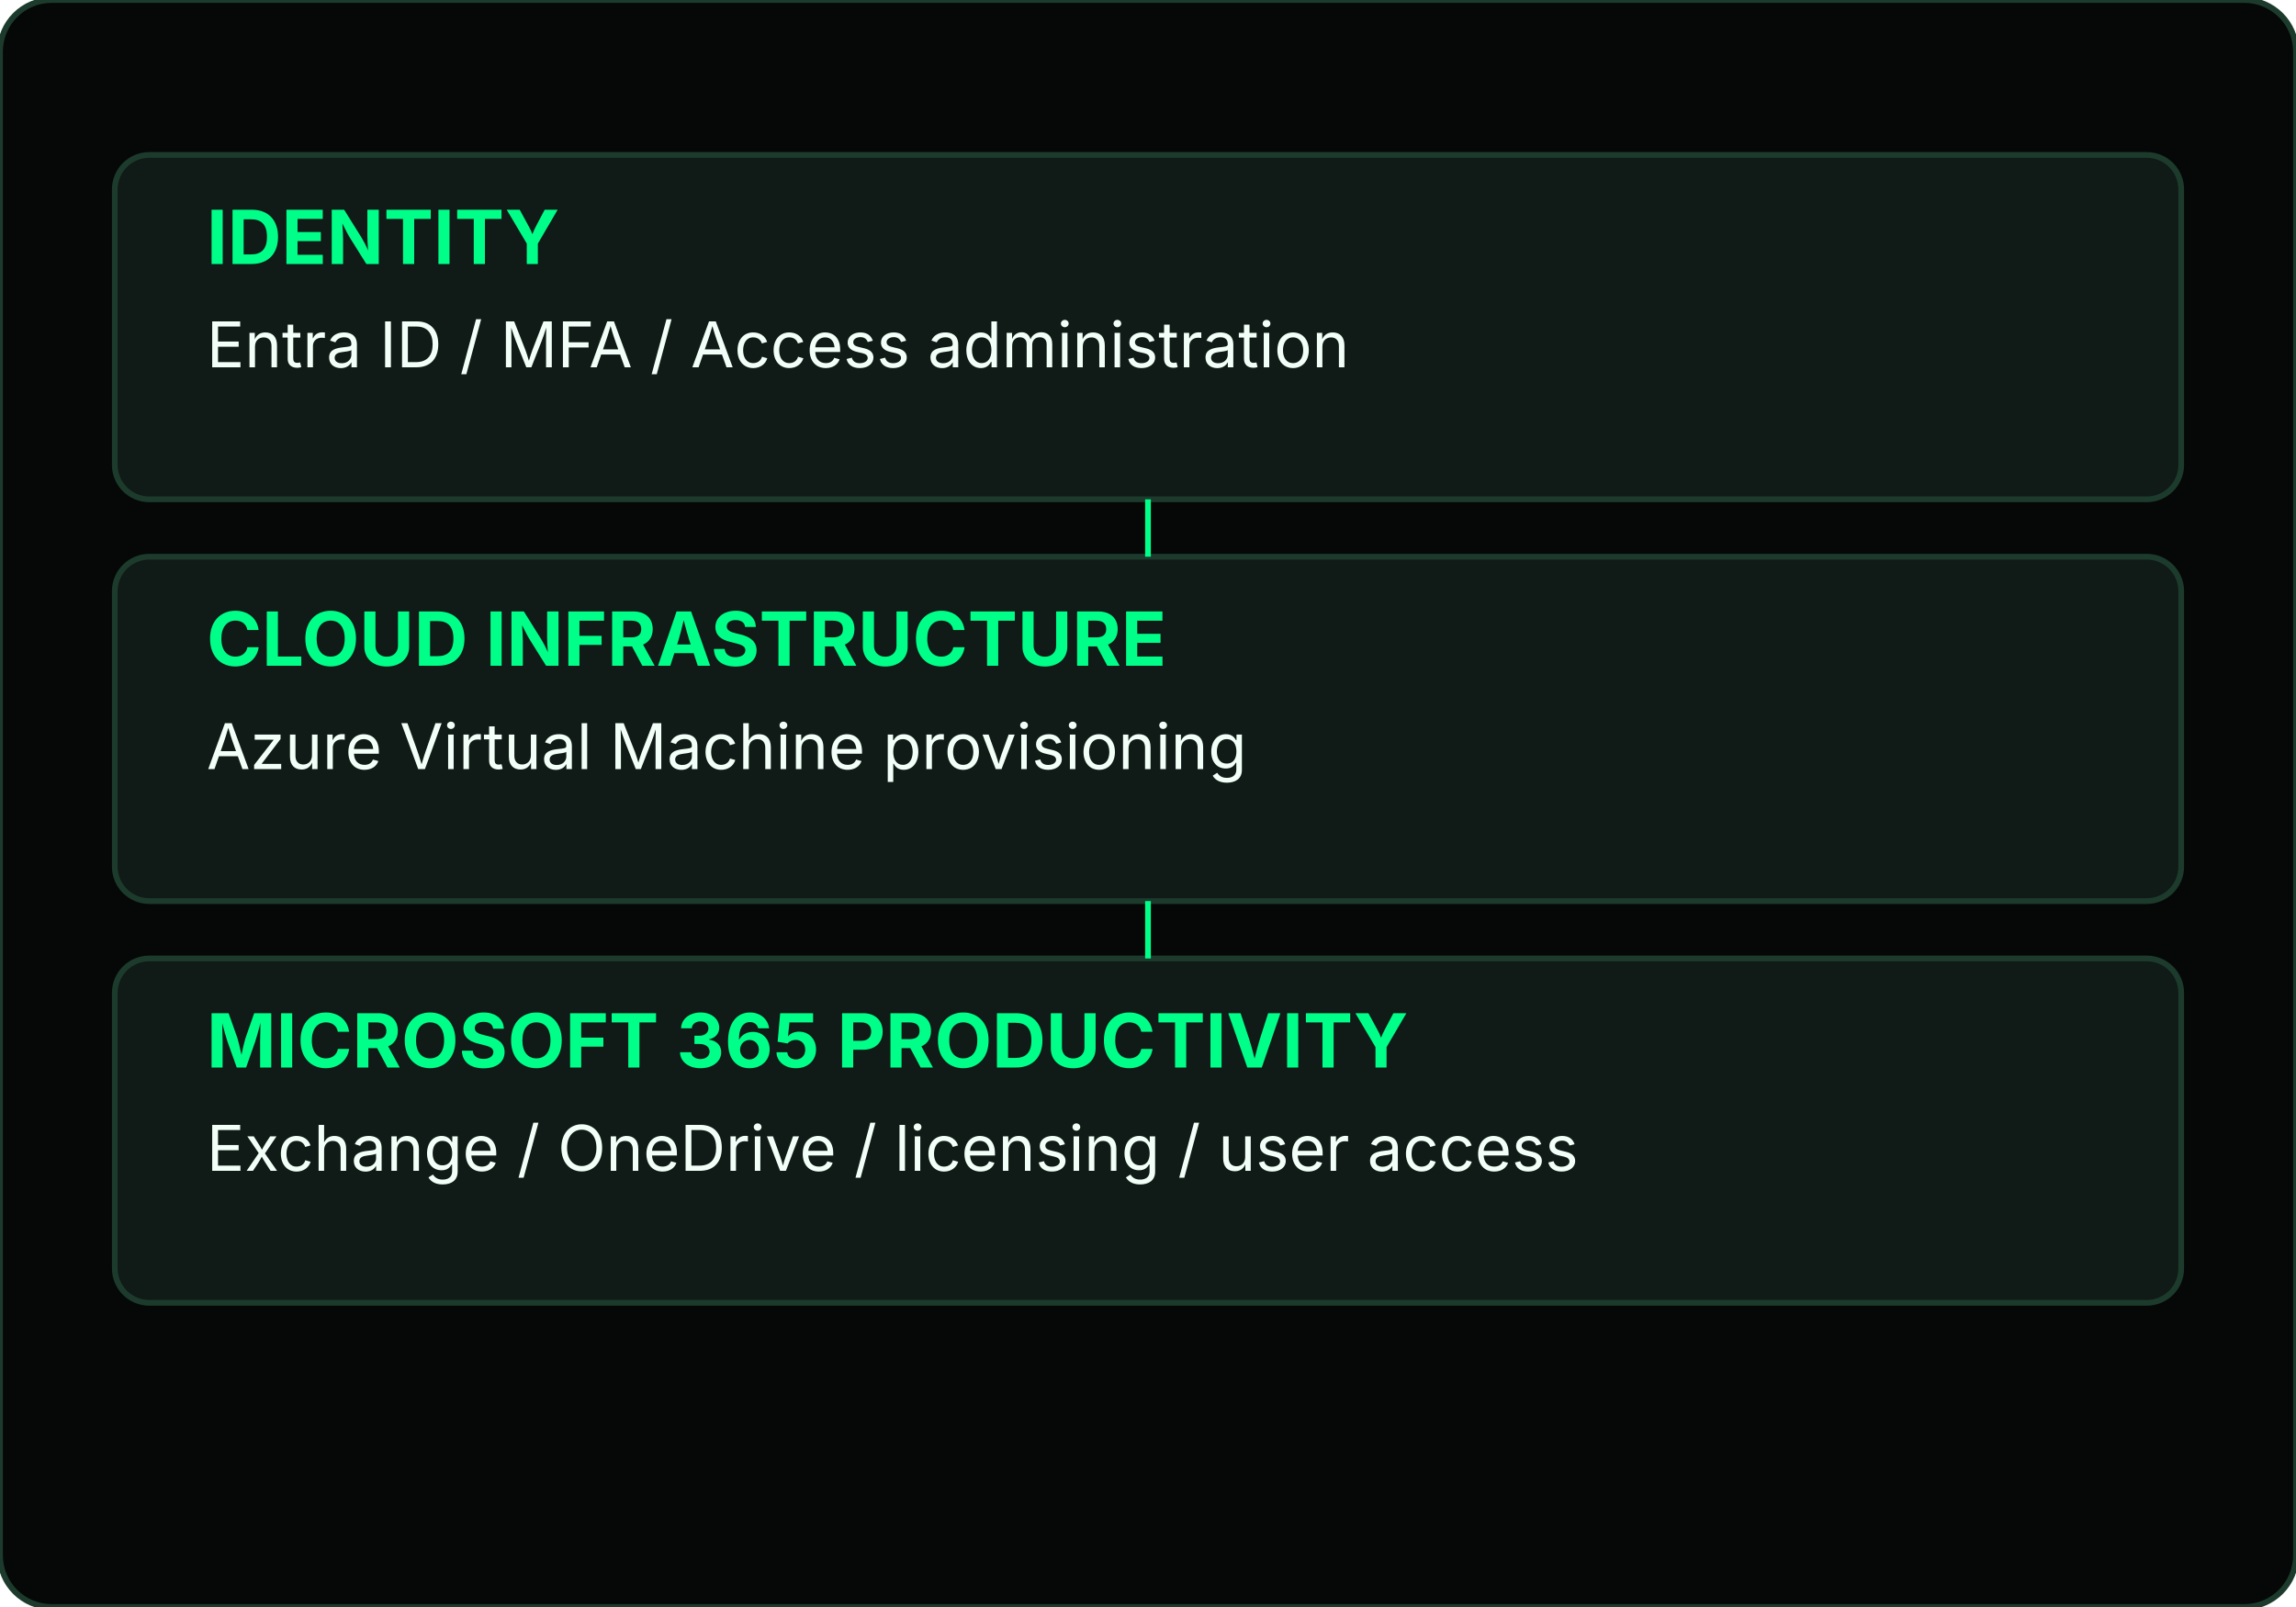
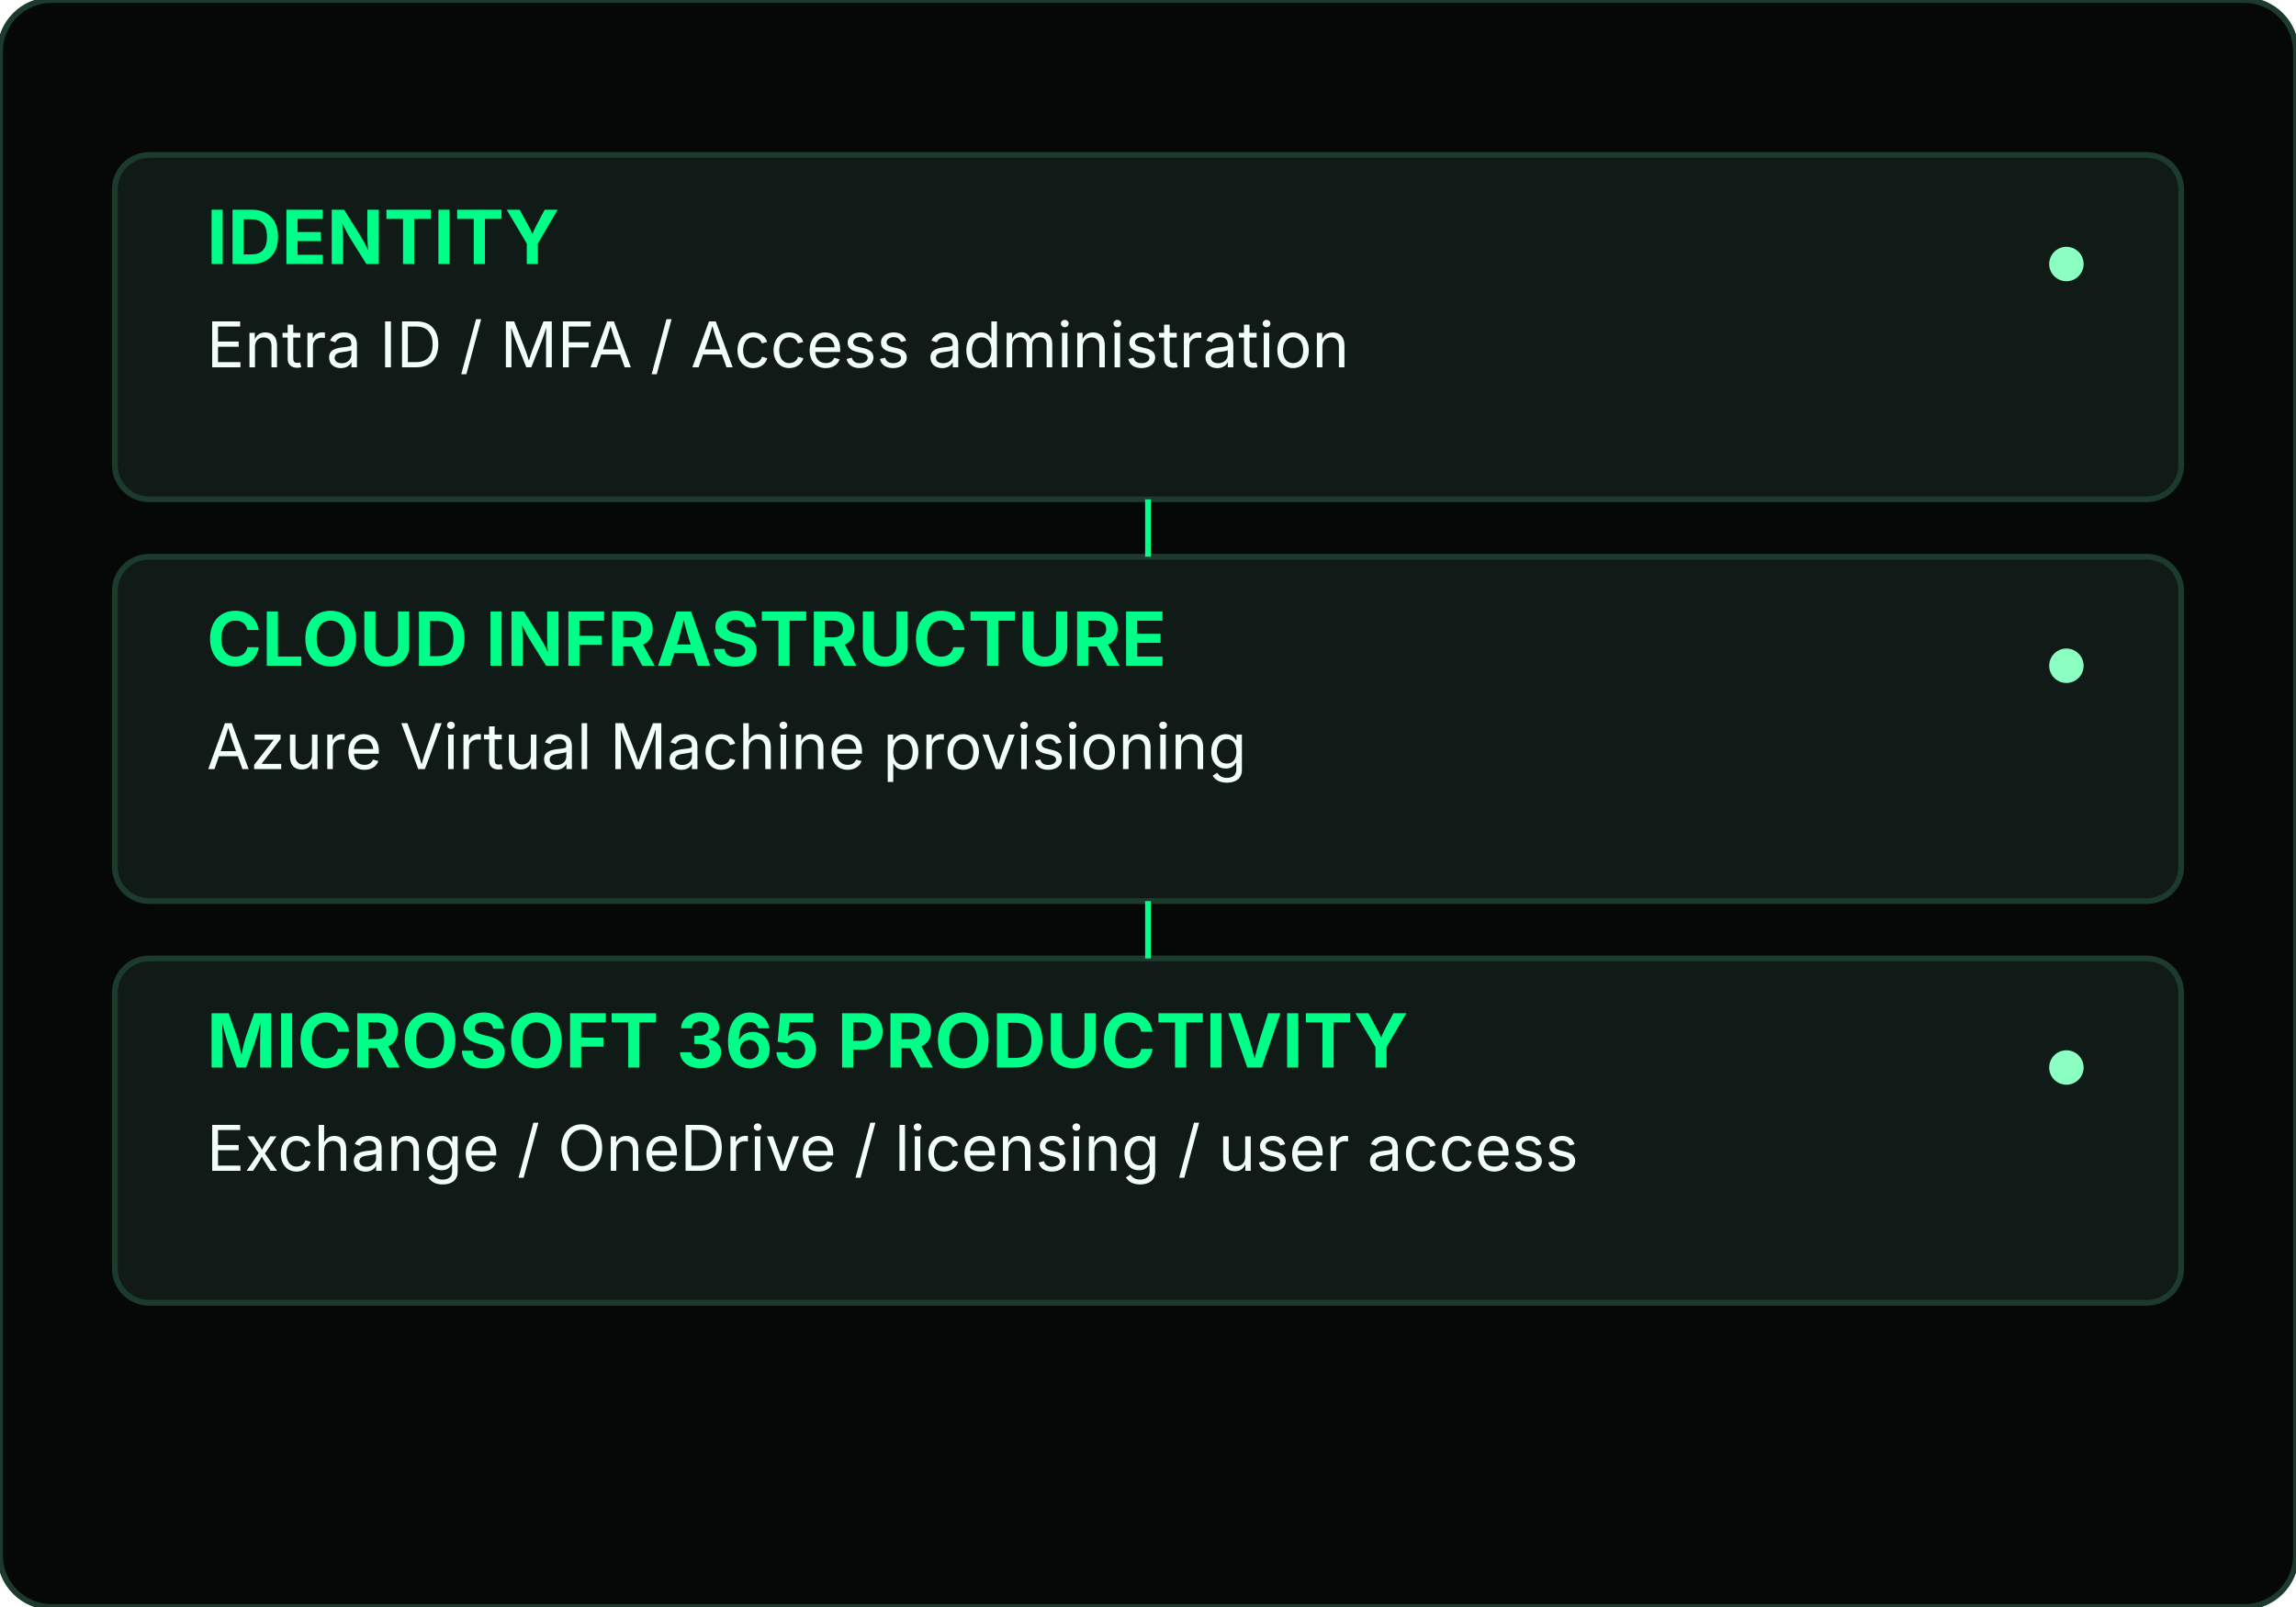
<svg xmlns="http://www.w3.org/2000/svg" width="800" height="560" viewBox="0 0 800 560" role="img" aria-labelledby="title">
+   <style>@media (prefers-reduced-motion: reduce) {.motion { display: none; }}</style>
  <rect width="800" height="560" rx="18" fill="#050807" stroke="#1C3B2D" stroke-width="2" />
  <g fill="#101A16" stroke="#1C3B2D" stroke-width="2">
    <rect x="40" y="54" width="720" height="120" rx="12" />
    <rect x="40" y="194" width="720" height="120" rx="12" />
    <rect x="40" y="334" width="720" height="120" rx="12" />
  </g>
  <g fill="none" stroke="#00FF88" stroke-width="2">
    <path d="M400 174V194M400 314V334" />
  </g>
  <g font-family="Inter, Segoe UI, Arial, sans-serif" fill="#F2FFF8">
    <g fill="#00FF88" font-size="26" font-weight="700">
      <text x="72" y="92">IDENTITY</text>
      <text x="72" y="232">CLOUD INFRASTRUCTURE</text>
      <text x="72" y="372">MICROSOFT 365 PRODUCTIVITY</text>
    </g>
    <g font-size="22">
      <text x="72" y="128">Entra ID / MFA / Access administration</text>
      <text x="72" y="268">Azure Virtual Machine provisioning</text>
      <text x="72" y="408">Exchange / OneDrive / licensing / user access</text>
    </g>
  </g>
+   <g fill="#8AFFC1">
+     <circle class="motion" cx="720" cy="92" r="6">
+       <animate attributeName="opacity" values=".25;1;.25" dur="6s" repeatCount="indefinite" />
+     </circle>
+     <circle class="motion" cx="720" cy="232" r="6">
+       <animate attributeName="opacity" values=".25;1;.25" dur="6s" begin="2s" repeatCount="indefinite" />
+     </circle>
+     <circle class="motion" cx="720" cy="372" r="6">
+       <animate attributeName="opacity" values=".25;1;.25" dur="6s" begin="4s" repeatCount="indefinite" />
+     </circle>
+   </g>
</svg>
